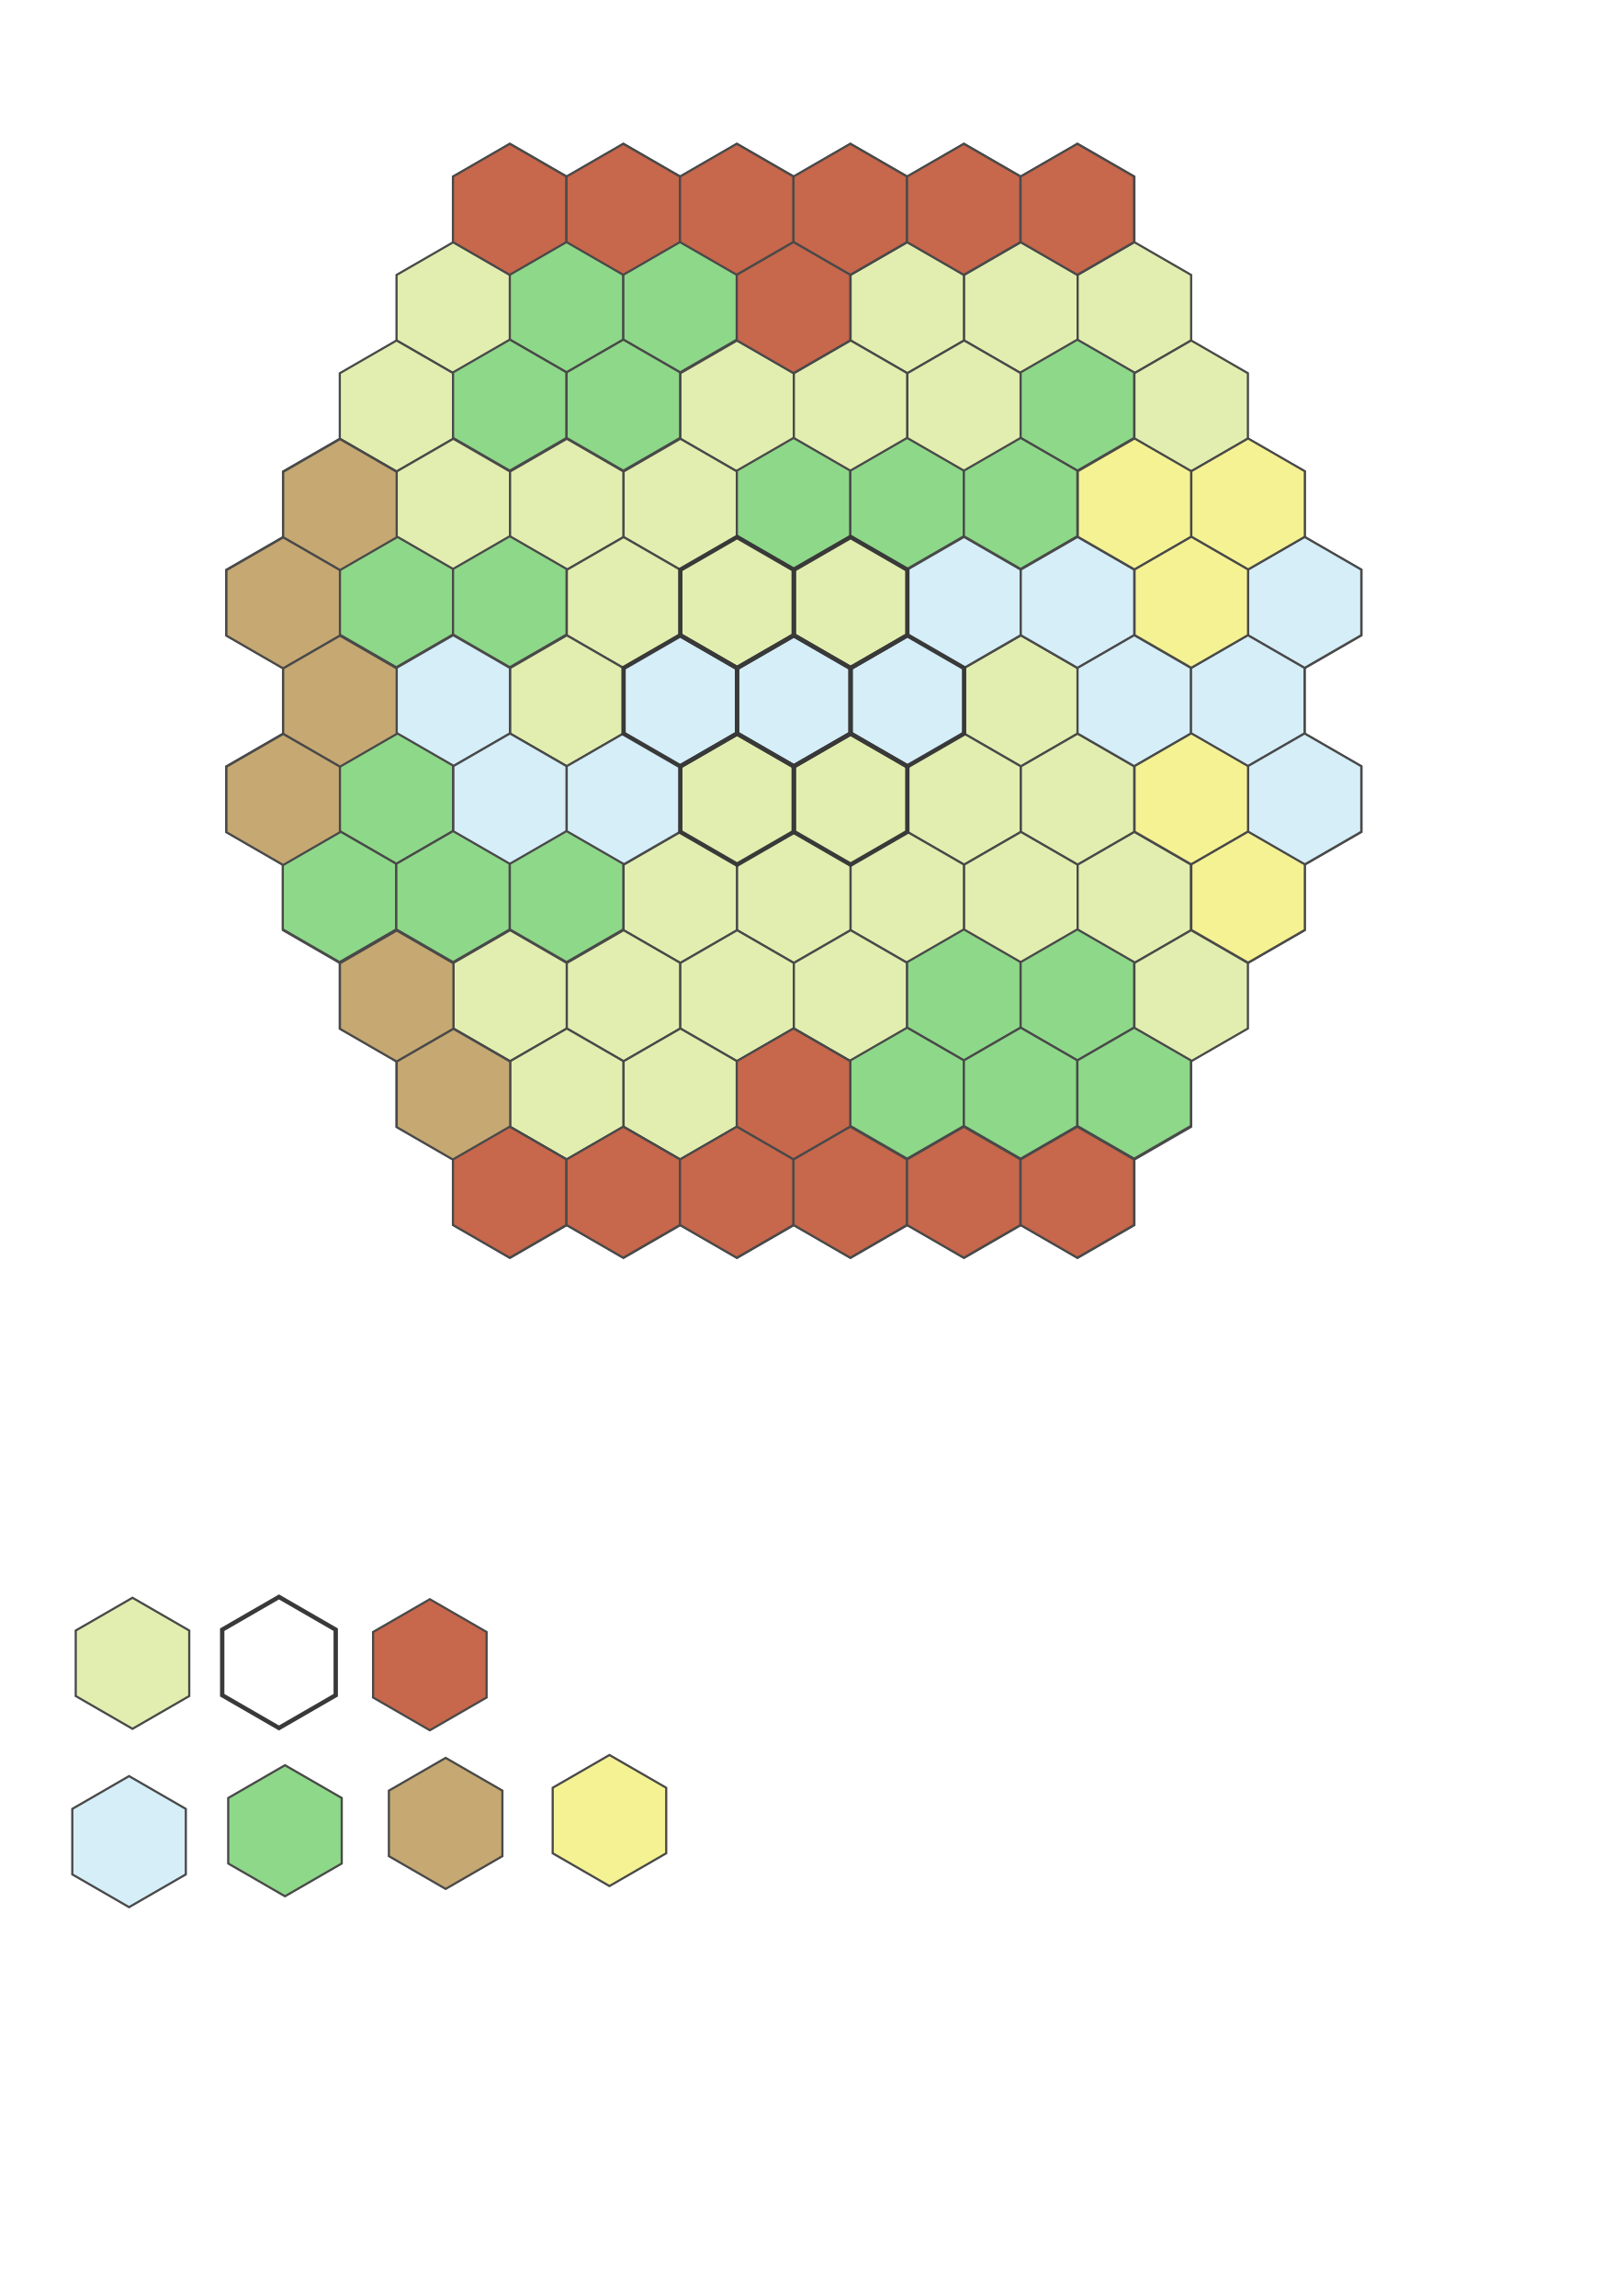
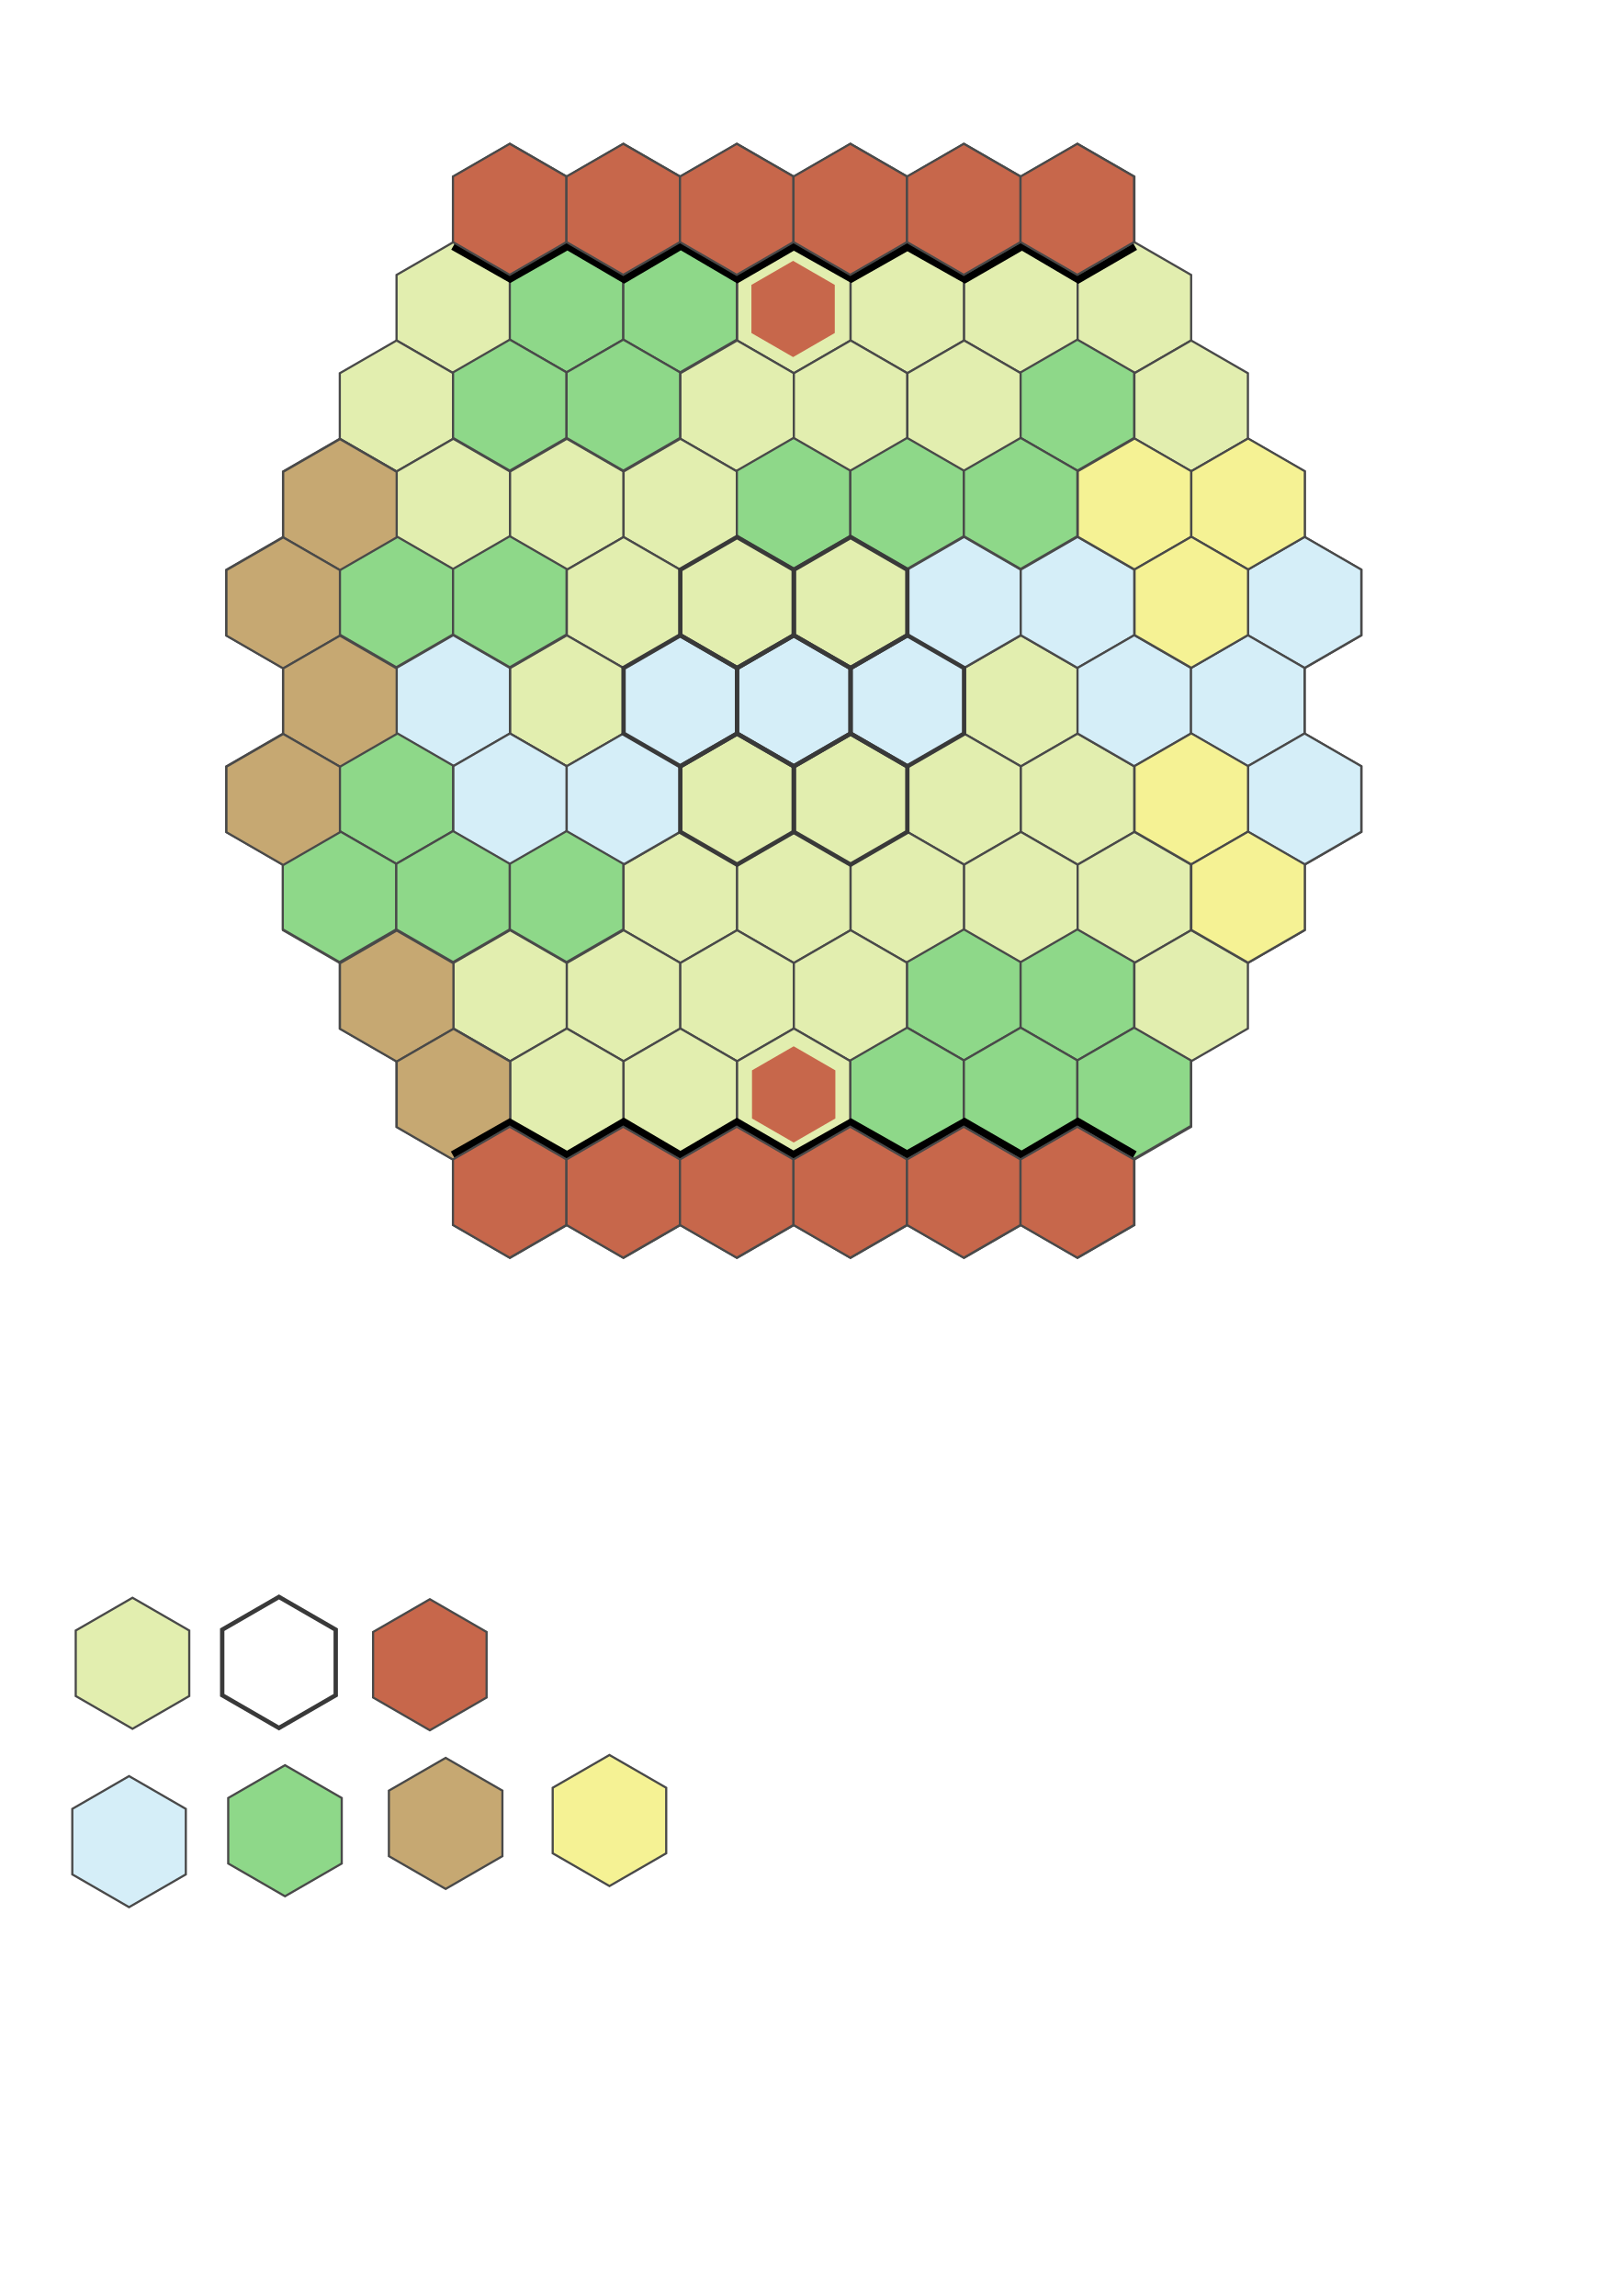
<svg xmlns="http://www.w3.org/2000/svg" xmlns:xlink="http://www.w3.org/1999/xlink" width="744.094" height="1052.362" id="svg2" version="1.1">
  <defs id="defs4" />
  <g id="layer1">
    <path style="fill:#e2eeaf;fill-opacity:1;stroke:#494949;stroke-opacity:1" id="path3007" d="M 73.153,57.379 47.143,72.396 21.133,57.379 l 0,-30.034 26.01,-15.017 26.01,15.017 z" transform="translate(13.57143,720)" />
    <use x="0" y="0" xlink:href="#path3007" transform="translate(173.0306,-666.3776)" id="use5275" width="744.094" height="1052.362" />
    <use x="0" y="0" xlink:href="#path3007" transform="translate(147.0204,-621.3266)" id="use5277" width="744.094" height="1052.362" />
    <use x="0" y="0" xlink:href="#path3007" transform="translate(121.0102,-576.2756)" id="use5279" width="744.094" height="1052.362" />
    <use x="0" y="0" xlink:href="#path3007" transform="translate(94.99999,-531.2246)" id="use5281" width="744.094" height="1052.362" />
    <use x="0" y="0" xlink:href="#path3007" transform="translate(68.9898,-486.1736)" id="use5283" width="744.094" height="1052.362" />
    <use x="0" y="0" xlink:href="#path3007" transform="translate(225.051,-666.3776)" id="use5299" width="744.094" height="1052.362" />
    <use x="0" y="0" xlink:href="#path3007" transform="translate(199.0408,-621.3266)" id="use5301" width="744.094" height="1052.362" />
    <use x="0" y="0" xlink:href="#path3007" transform="translate(173.0306,-576.2756)" id="use5303" width="744.094" height="1052.362" />
    <use x="0" y="0" xlink:href="#path3007" transform="translate(147.0204,-531.2246)" id="use5305" width="744.094" height="1052.362" />
    <use x="0" y="0" xlink:href="#path3007" transform="translate(121.0102,-486.1736)" id="use5307" width="744.094" height="1052.362" />
    <use x="0" y="0" xlink:href="#path3007" transform="translate(94.99999,-441.1226)" id="use5309" width="744.094" height="1052.362" />
    <use x="0" y="0" xlink:href="#path3007" transform="translate(68.9898,-396.0716)" id="use5311" width="744.094" height="1052.362" />
    <use x="0" y="0" xlink:href="#path3007" transform="translate(277.0714,-666.3776)" id="use5323" width="744.094" height="1052.362" />
    <use x="0" y="0" xlink:href="#path3007" transform="translate(251.0612,-621.3266)" id="use5325" width="744.094" height="1052.362" />
    <use x="0" y="0" xlink:href="#path3007" transform="translate(225.051,-576.2756)" id="use5327" width="744.094" height="1052.362" />
    <use x="0" y="0" xlink:href="#path3007" transform="translate(199.0408,-531.2246)" id="use5329" width="744.094" height="1052.362" />
    <use x="0" y="0" xlink:href="#path3007" transform="translate(173.0306,-486.1736)" id="use5331" width="744.094" height="1052.362" />
    <use x="0" y="0" xlink:href="#path3007" transform="translate(147.0204,-441.1226)" id="use5333" width="744.094" height="1052.362" />
    <use x="0" y="0" xlink:href="#path3007" transform="translate(121.0102,-396.0716)" id="use5335" width="744.094" height="1052.362" />
    <use x="0" y="0" xlink:href="#path3007" transform="translate(94.99999,-351.0206)" id="use5337" width="744.094" height="1052.362" />
    <use x="0" y="0" xlink:href="#path3007" transform="translate(329.0918,-666.3776)" id="use5347" width="744.094" height="1052.362" />
    <use x="0" y="0" xlink:href="#path3007" transform="translate(303.0816,-621.3266)" id="use5349" width="744.094" height="1052.362" />
    <use x="0" y="0" xlink:href="#path3007" transform="translate(277.0714,-576.2756)" id="use5351" width="744.094" height="1052.362" />
    <use x="0" y="0" xlink:href="#path3007" transform="translate(251.0612,-531.2246)" id="use5353" width="744.094" height="1052.362" />
    <use x="0" y="0" xlink:href="#path3007" transform="translate(225.051,-486.1736)" id="use5355" width="744.094" height="1052.362" />
    <use x="0" y="0" xlink:href="#path3007" transform="translate(199.0408,-441.1226)" id="use5357" width="744.094" height="1052.362" />
    <use x="0" y="0" xlink:href="#path3007" transform="translate(173.0306,-396.0716)" id="use5359" width="744.094" height="1052.362" />
    <use x="0" y="0" xlink:href="#path3007" transform="translate(147.0204,-351.0206)" id="use5361" width="744.094" height="1052.362" />
    <use x="0" y="0" xlink:href="#path3007" transform="translate(121.0102,-305.9696)" id="use5363" width="744.094" height="1052.362" />
    <use x="0" y="0" xlink:href="#path3007" transform="translate(381.1122,-666.3776)" id="use5371" width="744.094" height="1052.362" />
    <use x="0" y="0" xlink:href="#path3007" transform="translate(355.102,-621.3266)" id="use5373" width="744.094" height="1052.362" />
    <use x="0" y="0" xlink:href="#path3007" transform="translate(329.0918,-576.2756)" id="use5375" width="744.094" height="1052.362" />
    <use x="0" y="0" xlink:href="#path3007" transform="translate(303.0816,-531.2246)" id="use5377" width="744.094" height="1052.362" />
    <use x="0" y="0" xlink:href="#path3007" transform="translate(277.0714,-486.1736)" id="use5379" width="744.094" height="1052.362" />
    <use x="0" y="0" xlink:href="#path3007" transform="translate(251.0612,-441.1226)" id="use5381" width="744.094" height="1052.362" />
    <use x="0" y="0" xlink:href="#path3007" transform="translate(225.051,-396.0716)" id="use5383" width="744.094" height="1052.362" />
    <use x="0" y="0" xlink:href="#path3007" transform="translate(199.0408,-351.0206)" id="use5385" width="744.094" height="1052.362" />
    <use x="0" y="0" xlink:href="#path3007" transform="translate(173.0306,-305.9696)" id="use5387" width="744.094" height="1052.362" />
    <use x="0" y="0" xlink:href="#path3007" transform="translate(147.0204,-260.9187)" id="use5389" width="744.094" height="1052.362" />
    <use x="0" y="0" xlink:href="#path3007" transform="translate(433.1326,-666.3776)" id="use5395" width="744.094" height="1052.362" />
    <use x="0" y="0" xlink:href="#path3007" transform="translate(407.1224,-621.3266)" id="use5397" width="744.094" height="1052.362" />
    <use x="0" y="0" xlink:href="#path3007" transform="translate(381.1122,-576.2756)" id="use5399" width="744.094" height="1052.362" />
    <use x="0" y="0" xlink:href="#path3007" transform="translate(355.102,-531.2246)" id="use5401" width="744.094" height="1052.362" />
    <use x="0" y="0" xlink:href="#path3007" transform="translate(329.0918,-486.1736)" id="use5403" width="744.094" height="1052.362" />
    <use x="0" y="0" xlink:href="#path3007" transform="translate(303.0816,-441.1226)" id="use5405" width="744.094" height="1052.362" />
    <use x="0" y="0" xlink:href="#path3007" transform="translate(277.0714,-396.0716)" id="use5407" width="744.094" height="1052.362" />
    <use x="0" y="0" xlink:href="#path3007" transform="translate(251.0612,-351.0206)" id="use5409" width="744.094" height="1052.362" />
    <use x="0" y="0" xlink:href="#path3007" transform="translate(225.051,-305.9696)" id="use5411" width="744.094" height="1052.362" />
    <use x="0" y="0" xlink:href="#path3007" transform="translate(199.0408,-260.9187)" id="use5413" width="744.094" height="1052.362" />
    <use x="0" y="0" xlink:href="#path3007" transform="translate(173.0306,-215.8677)" id="use5415" width="744.094" height="1052.362" />
    <use x="0" y="0" xlink:href="#path3007" transform="translate(459.1428,-621.3266)" id="use5421" width="744.094" height="1052.362" />
    <use x="0" y="0" xlink:href="#path3007" transform="translate(433.1326,-576.2756)" id="use5423" width="744.094" height="1052.362" />
    <use x="0" y="0" xlink:href="#path3007" transform="translate(407.1224,-531.2246)" id="use5425" width="744.094" height="1052.362" />
    <use x="0" y="0" xlink:href="#path3007" transform="translate(381.1122,-486.1736)" id="use5427" width="744.094" height="1052.362" />
    <use x="0" y="0" xlink:href="#path3007" transform="translate(355.102,-441.1226)" id="use5429" width="744.094" height="1052.362" />
    <use x="0" y="0" xlink:href="#path3007" transform="translate(329.0918,-396.0716)" id="use5431" width="744.094" height="1052.362" />
    <use x="0" y="0" xlink:href="#path3007" transform="translate(303.0816,-351.0206)" id="use5433" width="744.094" height="1052.362" />
    <use x="0" y="0" xlink:href="#path3007" transform="translate(277.0714,-305.9696)" id="use5435" width="744.094" height="1052.362" />
    <use x="0" y="0" xlink:href="#path3007" transform="translate(251.0612,-260.9187)" id="use5437" width="744.094" height="1052.362" />
    <use x="0" y="0" xlink:href="#path3007" transform="translate(225.051,-215.8677)" id="use5439" width="744.094" height="1052.362" />
    <use x="0" y="0" xlink:href="#path3007" transform="translate(485.153,-576.2756)" id="use5447" width="744.094" height="1052.362" />
    <use x="0" y="0" xlink:href="#path3007" transform="translate(459.1428,-531.2246)" id="use5449" width="744.094" height="1052.362" />
    <use x="0" y="0" xlink:href="#path3007" transform="translate(433.1326,-486.1736)" id="use5451" width="744.094" height="1052.362" />
    <use x="0" y="0" xlink:href="#path3007" transform="translate(407.1224,-441.1226)" id="use5453" width="744.094" height="1052.362" />
    <use x="0" y="0" xlink:href="#path3007" transform="translate(381.1122,-396.0716)" id="use5455" width="744.094" height="1052.362" />
    <use x="0" y="0" xlink:href="#path3007" transform="translate(355.102,-351.0206)" id="use5457" width="744.094" height="1052.362" />
    <use x="0" y="0" xlink:href="#path3007" transform="translate(329.0918,-305.9696)" id="use5459" width="744.094" height="1052.362" />
    <use x="0" y="0" xlink:href="#path3007" transform="translate(303.0816,-260.9187)" id="use5461" width="744.094" height="1052.362" />
    <use x="0" y="0" xlink:href="#path3007" transform="translate(277.0714,-215.8677)" id="use5463" width="744.094" height="1052.362" />
    <use x="0" y="0" xlink:href="#path3007" transform="translate(511.1632,-531.2246)" id="use5471" width="744.094" height="1052.362" />
    <use x="0" y="0" xlink:href="#path3007" transform="translate(485.153,-486.1736)" id="use5473" width="744.094" height="1052.362" />
    <use x="0" y="0" xlink:href="#path3007" transform="translate(459.1428,-441.1226)" id="use5475" width="744.094" height="1052.362" />
    <use x="0" y="0" xlink:href="#path3007" transform="translate(433.1326,-396.0716)" id="use5477" width="744.094" height="1052.362" />
    <use x="0" y="0" xlink:href="#path3007" transform="translate(407.1224,-351.0206)" id="use5479" width="744.094" height="1052.362" />
    <use x="0" y="0" xlink:href="#path3007" transform="translate(381.1122,-305.9696)" id="use5481" width="744.094" height="1052.362" />
    <use x="0" y="0" xlink:href="#path3007" transform="translate(355.102,-260.9187)" id="use5483" width="744.094" height="1052.362" />
    <use x="0" y="0" xlink:href="#path3007" transform="translate(329.0918,-215.8677)" id="use5485" width="744.094" height="1052.362" />
    <use x="0" y="0" xlink:href="#path3007" transform="translate(537.1734,-486.1736)" id="use5491" width="744.094" height="1052.362" />
    <use x="0" y="0" xlink:href="#path3007" transform="translate(511.1632,-441.1226)" id="use5493" width="744.094" height="1052.362" />
    <use x="0" y="0" xlink:href="#path3007" transform="translate(485.153,-396.0716)" id="use5495" width="744.094" height="1052.362" />
    <use x="0" y="0" xlink:href="#path3007" transform="translate(459.1428,-351.0206)" id="use5497" width="744.094" height="1052.362" />
    <use x="0" y="0" xlink:href="#path3007" transform="translate(433.1326,-305.9696)" id="use5499" width="744.094" height="1052.362" />
    <use x="0" y="0" xlink:href="#path3007" transform="translate(407.1224,-260.9187)" id="use5501" width="744.094" height="1052.362" />
    <use x="0" y="0" xlink:href="#path3007" transform="translate(381.1122,-215.8677)" id="use5503" width="744.094" height="1052.362" />
    <use x="0" y="0" xlink:href="#path3007" transform="translate(537.1734,-396.0716)" id="use5509" width="744.094" height="1052.362" />
    <use x="0" y="0" xlink:href="#path3007" transform="translate(511.1632,-351.0206)" id="use5511" width="744.094" height="1052.362" />
    <use x="0" y="0" xlink:href="#path3007" transform="translate(485.153,-305.9696)" id="use5513" width="744.094" height="1052.362" />
    <use x="0" y="0" xlink:href="#path3007" transform="translate(459.1428,-260.9187)" id="use5515" width="744.094" height="1052.362" />
    <use x="0" y="0" xlink:href="#path3007" transform="translate(433.1326,-215.8677)" id="use5517" width="744.094" height="1052.362" />
  </g>
  <g id="layer4">
    <path style="fill:#d5eef8;fill-opacity:1;stroke:#494949;stroke-opacity:1" id="path3007-8" d="M 73.153,57.379 47.143,72.396 21.133,57.379 l 0,-30.034 26.01,-15.017 26.01,15.017 z" transform="translate(11.99993,801.747)" />
    <use x="0" y="0" xlink:href="#path3007-8" transform="translate(148.5356,-522.945)" id="use5333-5" width="744.094" height="1052.362" style="fill:#86e2ec;fill-opacity:0.229" />
    <use x="0" y="0" xlink:href="#path3007-8" transform="translate(174.5458,-477.894)" id="use5359-5" width="744.094" height="1052.362" style="fill:#86e2ec;fill-opacity:0.229" />
    <use x="0" y="0" xlink:href="#path3007-8" transform="translate(252.5764,-522.945)" id="use5381-29" width="744.094" height="1052.362" style="fill:#86e2ec;fill-opacity:0.229" />
    <use x="0" y="0" xlink:href="#path3007-8" transform="translate(226.5662,-477.894)" id="use5383-8" width="744.094" height="1052.362" style="fill:#86e2ec;fill-opacity:0.229" />
    <use x="0" y="0" xlink:href="#path3007-8" transform="translate(304.5969,-522.945)" id="use5405-4" width="744.094" height="1052.362" style="fill:#86e2ec;fill-opacity:0.229" />
    <use x="0" y="0" xlink:href="#path3007-8" transform="translate(382.6275,-567.996)" id="use5427-7" width="744.094" height="1052.362" style="fill:#86e2ec;fill-opacity:0.229" />
    <use x="0" y="0" xlink:href="#path3007-8" transform="translate(356.6173,-522.945)" id="use5429-2" width="744.094" height="1052.362" style="fill:#86e2ec;fill-opacity:0.229" />
    <use x="0" y="0" xlink:href="#path3007-8" transform="translate(434.6479,-567.996)" id="use5451-2" width="744.094" height="1052.362" style="fill:#86e2ec;fill-opacity:0.229" />
    <use x="0" y="0" xlink:href="#path3007-8" transform="translate(460.6581,-522.945)" id="use5475-0" width="744.094" height="1052.362" style="fill:#86e2ec;fill-opacity:0.229" />
    <use x="0" y="0" xlink:href="#path3007-8" transform="translate(538.6887,-567.996)" id="use5491-6" width="744.094" height="1052.362" style="fill:#86e2ec;fill-opacity:0.229" />
    <use x="0" y="0" xlink:href="#path3007-8" transform="translate(512.6785,-522.945)" id="use5493-7" width="744.094" height="1052.362" style="fill:#86e2ec;fill-opacity:0.229" />
    <use x="0" y="0" xlink:href="#path3007-8" transform="translate(538.6887,-477.894)" id="use5509-8" width="744.094" height="1052.362" style="fill:#86e2ec;fill-opacity:0.229" />
  </g>
  <g id="layer5" style="display:inline">
    <path style="fill:#8ed889;fill-opacity:1;stroke:#494949;stroke-opacity:1" id="path3007-7" d="M 73.153,57.379 47.143,72.396 21.133,57.379 l 0,-30.034 26.01,-15.017 26.01,15.017 z" transform="translate(83.45388,796.7518)" />
    <use x="0" y="0" xlink:href="#path3007-7" transform="translate(129.0408,-698.4694)" id="use5301-5" width="744.094" height="1052.362" />
    <use x="0" y="0" xlink:href="#path3007-7" transform="translate(103.0306,-653.4185)" id="use5303-8" width="744.094" height="1052.362" />
    <use x="0" y="0" xlink:href="#path3007-7" transform="translate(51.0102,-563.3165)" id="use5307-8" width="744.094" height="1052.362" />
    <use x="0" y="0" xlink:href="#path3007-7" transform="translate(181.0612,-698.4694)" id="use5325-1" width="744.094" height="1052.362" />
    <use x="0" y="0" xlink:href="#path3007-7" transform="translate(155.051,-653.4185)" id="use5327-0" width="744.094" height="1052.362" />
    <use x="0" y="0" xlink:href="#path3007-7" transform="translate(103.0306,-563.3165)" id="use5331-1" width="744.094" height="1052.362" />
    <use x="0" y="0" xlink:href="#path3007-7" transform="translate(51.0102,-473.2145)" id="use5335-9" width="744.094" height="1052.362" />
    <use x="0" y="0" xlink:href="#path3007-7" transform="translate(25,-428.1635)" id="use5337-2" width="744.094" height="1052.362" />
    <use x="0" y="0" xlink:href="#path3007-7" transform="translate(77.0204,-428.1635)" id="use5361-2" width="744.094" height="1052.362" />
    <use x="0" y="0" xlink:href="#path3007-7" transform="translate(233.0816,-608.3675)" id="use5377-7" width="744.094" height="1052.362" />
    <use x="0" y="0" xlink:href="#path3007-7" transform="translate(129.0408,-428.1635)" id="use5385-0" width="744.094" height="1052.362" />
    <use x="0" y="0" xlink:href="#path3007-7" transform="translate(285.102,-608.3675)" id="use5401-2" width="744.094" height="1052.362" />
    <use x="0" y="0" xlink:href="#path3007-7" transform="translate(363.1326,-653.4185)" id="use5423-0" width="744.094" height="1052.362" />
    <use x="0" y="0" xlink:href="#path3007-7" transform="translate(337.1224,-608.3675)" id="use5425-3" width="744.094" height="1052.362" />
    <use x="0" y="0" xlink:href="#path3007-7" transform="translate(311.1122,-383.1125)" id="use5481-5" width="744.094" height="1052.362" />
    <use x="0" y="0" xlink:href="#path3007-7" transform="translate(285.102,-338.0615)" id="use5483-6" width="744.094" height="1052.362" />
    <use x="0" y="0" xlink:href="#path3007-7" transform="translate(363.1326,-383.1125)" id="use5499-8" width="744.094" height="1052.362" />
    <use x="0" y="0" xlink:href="#path3007-7" transform="translate(337.1224,-338.0615)" id="use5501-2" width="744.094" height="1052.362" />
    <use x="0" y="0" xlink:href="#path3007-7" transform="translate(389.1428,-338.0615)" id="use5515-0" width="744.094" height="1052.362" />
  </g>
  <g id="layer6" style="display:inline">
    <path style="fill:#c6a872;fill-opacity:1;stroke:#494949;stroke-opacity:1" id="path3007-72" d="M 73.153,57.379 47.143,72.396 21.133,57.379 l 0,-30.034 26.01,-15.017 26.01,15.017 z" transform="translate(157.082,793.3857)" />
    <use x="0" y="0" xlink:href="#path3007-72" transform="translate(-48.44167,-604.4607)" id="use5281-4" width="744.094" height="1052.362" />
    <use x="0" y="0" xlink:href="#path3007-72" transform="translate(-74.45187,-559.4097)" id="use5283-4" width="744.094" height="1052.362" />
    <use x="0" y="0" xlink:href="#path3007-72" transform="translate(-48.44167,-514.3587)" id="use5309-73" width="744.094" height="1052.362" />
    <use x="0" y="0" xlink:href="#path3007-72" transform="translate(-74.45187,-469.3077)" id="use5311-9" width="744.094" height="1052.362" />
    <use x="0" y="0" xlink:href="#path3007-72" transform="translate(-22.43146,-379.2057)" id="use5363-9" width="744.094" height="1052.362" />
    <use x="0" y="0" xlink:href="#path3007-72" transform="translate(3.578739,-334.1547)" id="use5389-9" width="744.094" height="1052.362" />
  </g>
  <g id="layer7" style="display:inline">
    <path style="fill:#f5f294;fill-opacity:1;stroke:#494949;stroke-opacity:1" id="path3007-4" d="M 73.153,57.379 47.143,72.396 21.133,57.379 l 0,-30.034 26.01,-15.017 26.01,15.017 z" transform="translate(232.1516,792.0675)" />
    <use x="0" y="0" xlink:href="#path3007-4" transform="translate(240.6345,-603.4306)" id="use5449-1" width="744.094" height="1052.362" />
    <use x="0" y="0" xlink:href="#path3007-4" transform="translate(292.6549,-603.4306)" id="use5471-9" width="744.094" height="1052.362" />
    <use x="0" y="0" xlink:href="#path3007-4" transform="translate(266.6447,-558.3796)" id="use5473-0" width="744.094" height="1052.362" />
    <use x="0" y="0" xlink:href="#path3007-4" transform="translate(266.6447,-468.2776)" id="use5495-1" width="744.094" height="1052.362" />
    <use x="0" y="0" xlink:href="#path3007-4" transform="translate(292.6549,-423.2266)" id="use5511-7" width="744.094" height="1052.362" />
  </g>
  <g id="layer2" style="display:inline">
    <path style="fill:#175e1e;fill-opacity:0;stroke:#393939;stroke-opacity:1;stroke-width:2;stroke-miterlimit:4;stroke-dasharray:none" id="path3007-5" d="M 73.153,57.379 47.143,72.396 21.133,57.379 l 0,-30.034 26.01,-15.017 26.01,15.017 z" transform="translate(80.69899,719.6173)" />
    <use x="0" y="0" xlink:href="#path3007-5" transform="translate(209.9286,-485.8165)" id="use5379-5" width="744.094" height="1052.362" />
    <use x="0" y="0" xlink:href="#path3007-5" transform="translate(183.9184,-440.7655)" id="use5381-2" width="744.094" height="1052.362" />
    <use x="0" y="0" xlink:href="#path3007-5" transform="translate(261.949,-485.8165)" id="use5403-6" width="744.094" height="1052.362" />
    <use x="0" y="0" xlink:href="#path3007-5" transform="translate(235.9388,-440.7655)" id="use5405-6" width="744.094" height="1052.362" />
    <use x="0" y="0" xlink:href="#path3007-5" transform="translate(209.9286,-395.7145)" id="use5407-2" width="744.094" height="1052.362" />
    <use x="0" y="0" xlink:href="#path3007-5" transform="translate(287.9592,-440.7655)" id="use5429-8" width="744.094" height="1052.362" />
    <use x="0" y="0" xlink:href="#path3007-5" transform="translate(261.949,-395.7145)" id="use5431-2" width="744.094" height="1052.362" />
  </g>
+   <g id="layer8">
+     <path style="fill:none;stroke:#000000;stroke-width:3.4;stroke-linecap:butt;stroke-linejoin:miter;stroke-miterlimit:4;stroke-opacity:1;stroke-dasharray:none" d="m 207.448,529.27 26.161,-14.821 26.25,14.911 25.982,-15.179 25.982,15.268 25.893,-15.179 25.893,15 26.339,-14.821 25.714,14.554 26.339,-14.821 26.161,15.089 25.804,-15.179 26.071,15.089" id="path7162" />
+     <use x="0" y="0" xlink:href="#path7162" id="use7171" transform="matrix(1,0,0,-1,0.1887112,642.2266)" width="744.094" height="1052.362" />
+   </g>
  <g id="layer3" style="display:inline">
    <path style="fill:#c7674b;fill-opacity:1;stroke:#494949;stroke-opacity:1" id="path3007-52" d="M 73.153,57.379 47.143,72.396 21.133,57.379 l 0,-30.034 26.01,-15.017 26.01,15.017 z" transform="translate(149.8386,720.6671)" />
    <use x="0" y="0" xlink:href="#path3007-52" transform="translate(36.60203,-667.0919)" id="use5275-1" width="744.094" height="1052.362" />
    <use x="0" y="0" xlink:href="#path3007-52" transform="translate(88.62244,-667.0919)" id="use5299-6" width="744.094" height="1052.362" />
    <use x="0" y="0" xlink:href="#path3007-52" transform="translate(140.6429,-667.0919)" id="use5323-1" width="744.094" height="1052.362" />
    <use x="0" y="0" xlink:href="#path3007-52" transform="translate(192.6633,-667.0919)" id="use5347-7" width="744.094" height="1052.362" />
-     <use x="0" y="0" xlink:href="#path3007-52" transform="translate(166.6531,-622.0409)" id="use5349-2" width="744.094" height="1052.362" />
    <use x="0" y="0" xlink:href="#path3007-52" transform="translate(244.6837,-667.0919)" id="use5371-3" width="744.094" height="1052.362" />
    <use x="0" y="0" xlink:href="#path3007-52" transform="translate(296.7041,-667.0919)" id="use5395-4" width="744.094" height="1052.362" />
    <use x="0" y="0" xlink:href="#path3007-52" transform="translate(36.60203,-216.582)" id="use5415-0" width="744.094" height="1052.362" />
    <use x="0" y="0" xlink:href="#path3007-52" transform="translate(88.62244,-216.582)" id="use5439-6" width="744.094" height="1052.362" />
-     <use x="0" y="0" xlink:href="#path3007-52" transform="translate(166.6531,-261.6329)" id="use5461-1" width="744.094" height="1052.362" />
    <use x="0" y="0" xlink:href="#path3007-52" transform="translate(140.6429,-216.582)" id="use5463-1" width="744.094" height="1052.362" />
    <use x="0" y="0" xlink:href="#path3007-52" transform="translate(192.6633,-216.582)" id="use5485-5" width="744.094" height="1052.362" />
    <use x="0" y="0" xlink:href="#path3007-52" transform="translate(244.6837,-216.582)" id="use5503-0" width="744.094" height="1052.362" />
    <use x="0" y="0" xlink:href="#path3007-52" transform="translate(296.7041,-216.582)" id="use5517-2" width="744.094" height="1052.362" />
  </g>
+   <g id="layer9">
+     <path style="fill:#c7674b;fill-opacity:1;stroke:none" id="path7167" d="m 368.45,663.312 -37.373,21.577 -37.373,-21.577 0,-43.154 37.373,-21.577 37.373,21.577 z" transform="matrix(0.5111081,0,0,0.5111081,194.5032,173.6232)" />
+     <use x="0" y="0" xlink:href="#path7167" id="use7169" transform="translate(-0.2678571,-360.0108)" width="744.094" height="1052.362" />
+   </g>
</svg>
